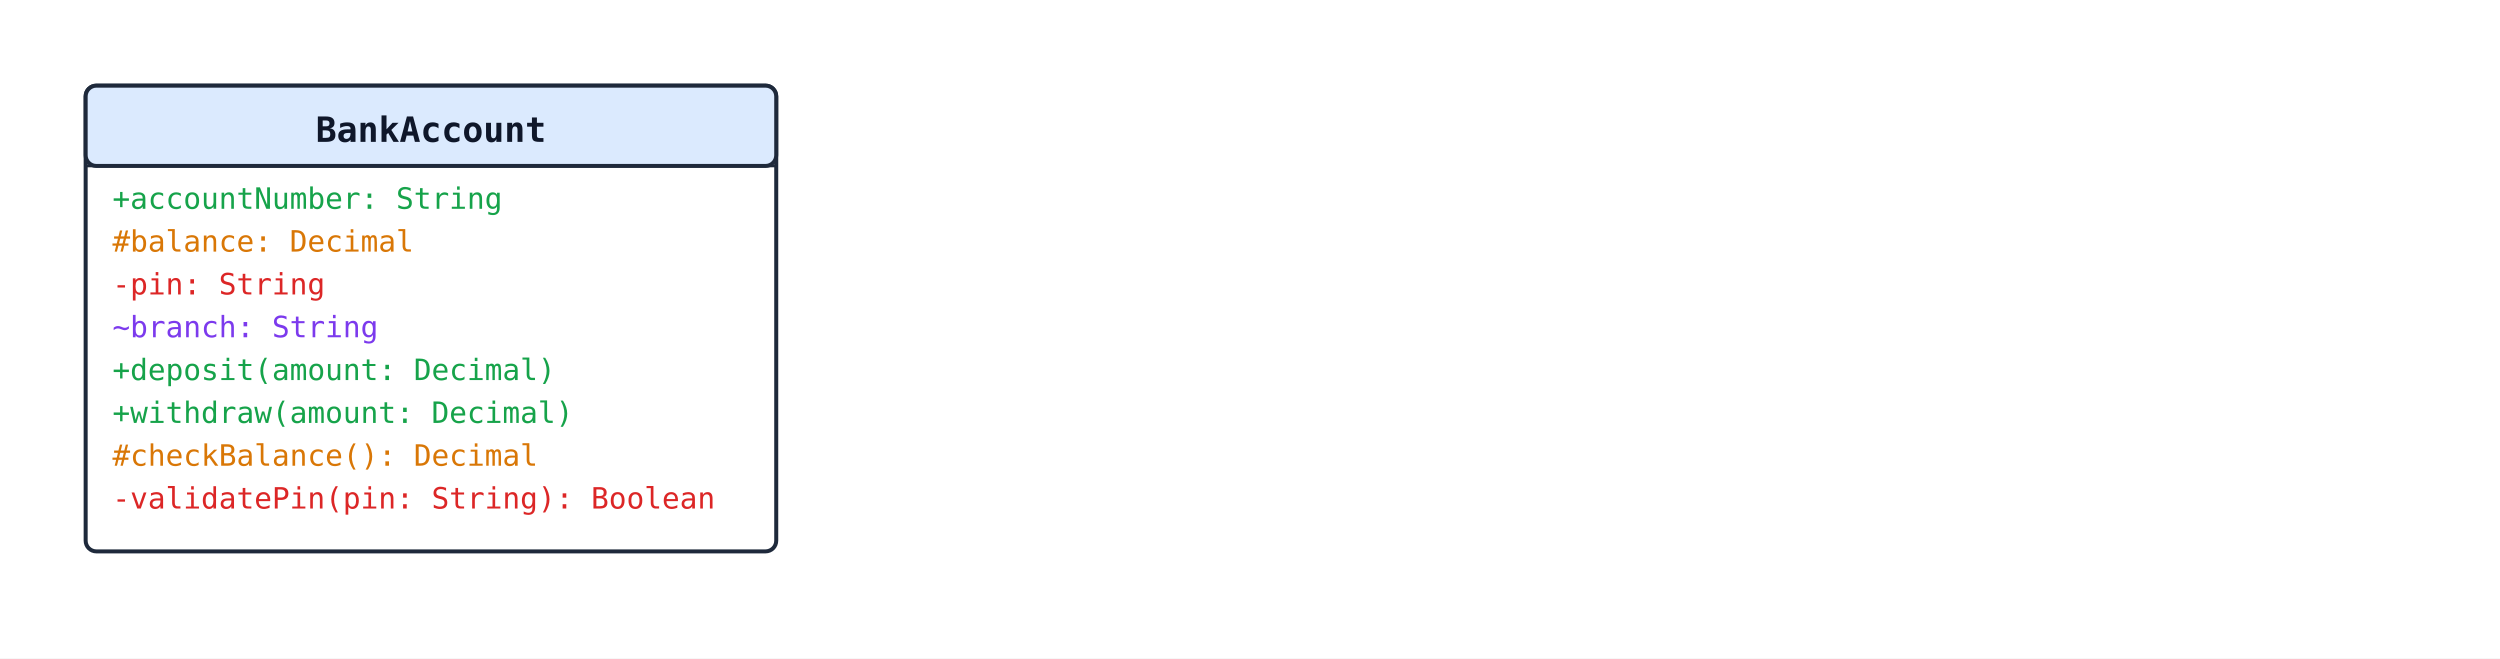
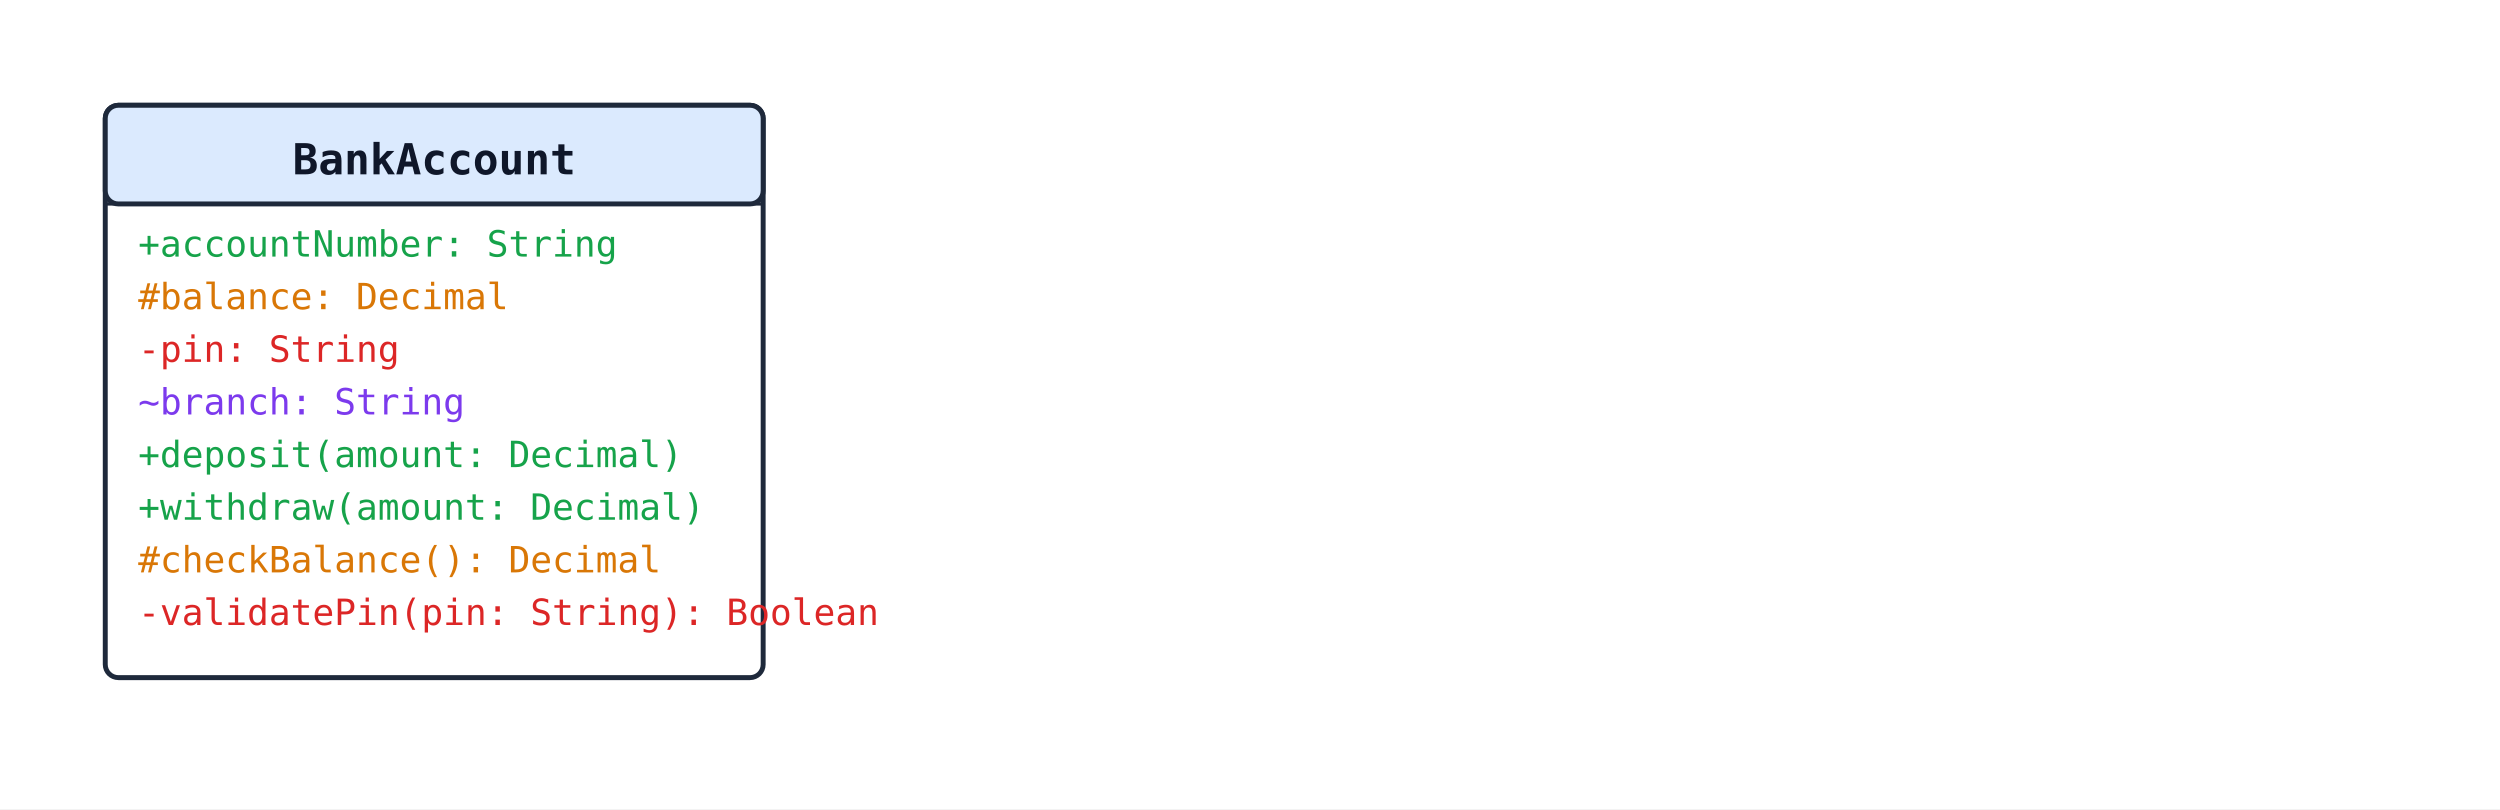
- <svg xmlns="http://www.w3.org/2000/svg" width="934" height="246" viewBox="0 0 934 246">
+ <svg xmlns="http://www.w3.org/2000/svg" width="760" height="246" viewBox="0 0 760 246">
  <rect width="100%" height="100%" fill="#ffffff" />
  <defs>
-     <marker id="arrow-open" viewBox="0 0 10 10" refX="9" refY="5" markerWidth="10" markerHeight="10" orient="auto-start-reverse">
+     <marker id="arrow-open" viewBox="0 0 10 10" refX="9" refY="5" markerWidth="10" markerHeight="10" markerUnits="userSpaceOnUse" orient="auto-start-reverse">
      <path d="M0,0 L10,5 L0,10" fill="none" stroke="#1e293b" stroke-width="1.5" />
    </marker>
-     <marker id="arrow-triangle" viewBox="0 0 12 12" refX="11" refY="6" markerWidth="12" markerHeight="12" orient="auto-start-reverse">
-       <polygon points="0,0 12,6 0,12" fill="white" stroke="#1e293b" stroke-width="1.5" fill-rule="nonzero" />
+     <marker id="arrow-triangle" viewBox="0 0 12 12" refX="11" refY="6" markerWidth="12" markerHeight="12" markerUnits="userSpaceOnUse" orient="auto-start-reverse">
+       <polygon points="0,0 12,6 0,12" fill="#ffffff" stroke="#1e293b" stroke-width="1.5" fill-rule="nonzero" />
    </marker>
-     <marker id="arrow-diamond-filled" viewBox="0 0 14 10" refX="13" refY="5" markerWidth="14" markerHeight="10" orient="auto-start-reverse">
+     <marker id="arrow-diamond-filled" viewBox="0 0 14 10" refX="13" refY="5" markerWidth="14" markerHeight="10" markerUnits="userSpaceOnUse" orient="auto-start-reverse">
      <path d="M0,5 L7,0 L14,5 L7,10 z" fill="#1e293b" stroke="#1e293b" stroke-width="1" />
    </marker>
-     <marker id="arrow-diamond-open" viewBox="0 0 14 10" refX="13" refY="5" markerWidth="14" markerHeight="10" orient="auto-start-reverse">
-       <path d="M0,5 L7,0 L14,5 L7,10 z" fill="white" stroke="#1e293b" stroke-width="1" />
+     <marker id="arrow-diamond-open" viewBox="0 0 14 10" refX="13" refY="5" markerWidth="14" markerHeight="10" markerUnits="userSpaceOnUse" orient="auto-start-reverse">
+       <path d="M0,5 L7,0 L14,5 L7,10 z" fill="#ffffff" stroke="#1e293b" stroke-width="1" />
    </marker>
  </defs>
-   <rect x="32" y="32" width="258" height="174" rx="4" ry="4" fill="#ffffff" stroke="#1e293b" stroke-width="1.5" />
-   <rect x="32" y="32" width="258" height="30" rx="4" ry="4" fill="#dbeafe" stroke="#1e293b" stroke-width="1.5" />
-   <line x1="32" y1="62" x2="290" y2="62" stroke="#1e293b" stroke-width="1" />
-   <text x="161" y="53" text-anchor="middle" font-family="monospace" font-size="13" font-weight="600" fill="#0f172a">BankAccount</text>
+   <rect x="32" y="32" width="200" height="174" rx="4" ry="4" fill="#ffffff" stroke="#1e293b" stroke-width="1.5" />
+   <rect x="32" y="32" width="200" height="30" rx="4" ry="4" fill="#dbeafe" stroke="#1e293b" stroke-width="1.5" />
+   <line x1="32" y1="62" x2="232" y2="62" stroke="#1e293b" stroke-width="1" />
+   <text x="132" y="53" text-anchor="middle" font-family="monospace" font-size="13" font-weight="600" fill="#0f172a">BankAccount</text>
  <text class="uml-member" data-uml-visibility="public" x="42" y="78" font-family="monospace" font-size="11" fill="#16a34a">+accountNumber: String</text>
  <text class="uml-member" data-uml-visibility="protected" x="42" y="94" font-family="monospace" font-size="11" fill="#d97706">#balance: Decimal</text>
  <text class="uml-member" data-uml-visibility="private" x="42" y="110" font-family="monospace" font-size="11" fill="#dc2626">-pin: String</text>
  <text class="uml-member" data-uml-visibility="package" x="42" y="126" font-family="monospace" font-size="11" fill="#7c3aed">~branch: String</text>
  <text class="uml-member" data-uml-visibility="public" x="42" y="142" font-family="monospace" font-size="11" fill="#16a34a">+deposit(amount: Decimal)</text>
  <text class="uml-member" data-uml-visibility="public" x="42" y="158" font-family="monospace" font-size="11" fill="#16a34a">+withdraw(amount: Decimal)</text>
  <text class="uml-member" data-uml-visibility="protected" x="42" y="174" font-family="monospace" font-size="11" fill="#d97706">#checkBalance(): Decimal</text>
  <text class="uml-member" data-uml-visibility="private" x="42" y="190" font-family="monospace" font-size="11" fill="#dc2626">-validatePin(pin: String): Boolean</text>
</svg>
